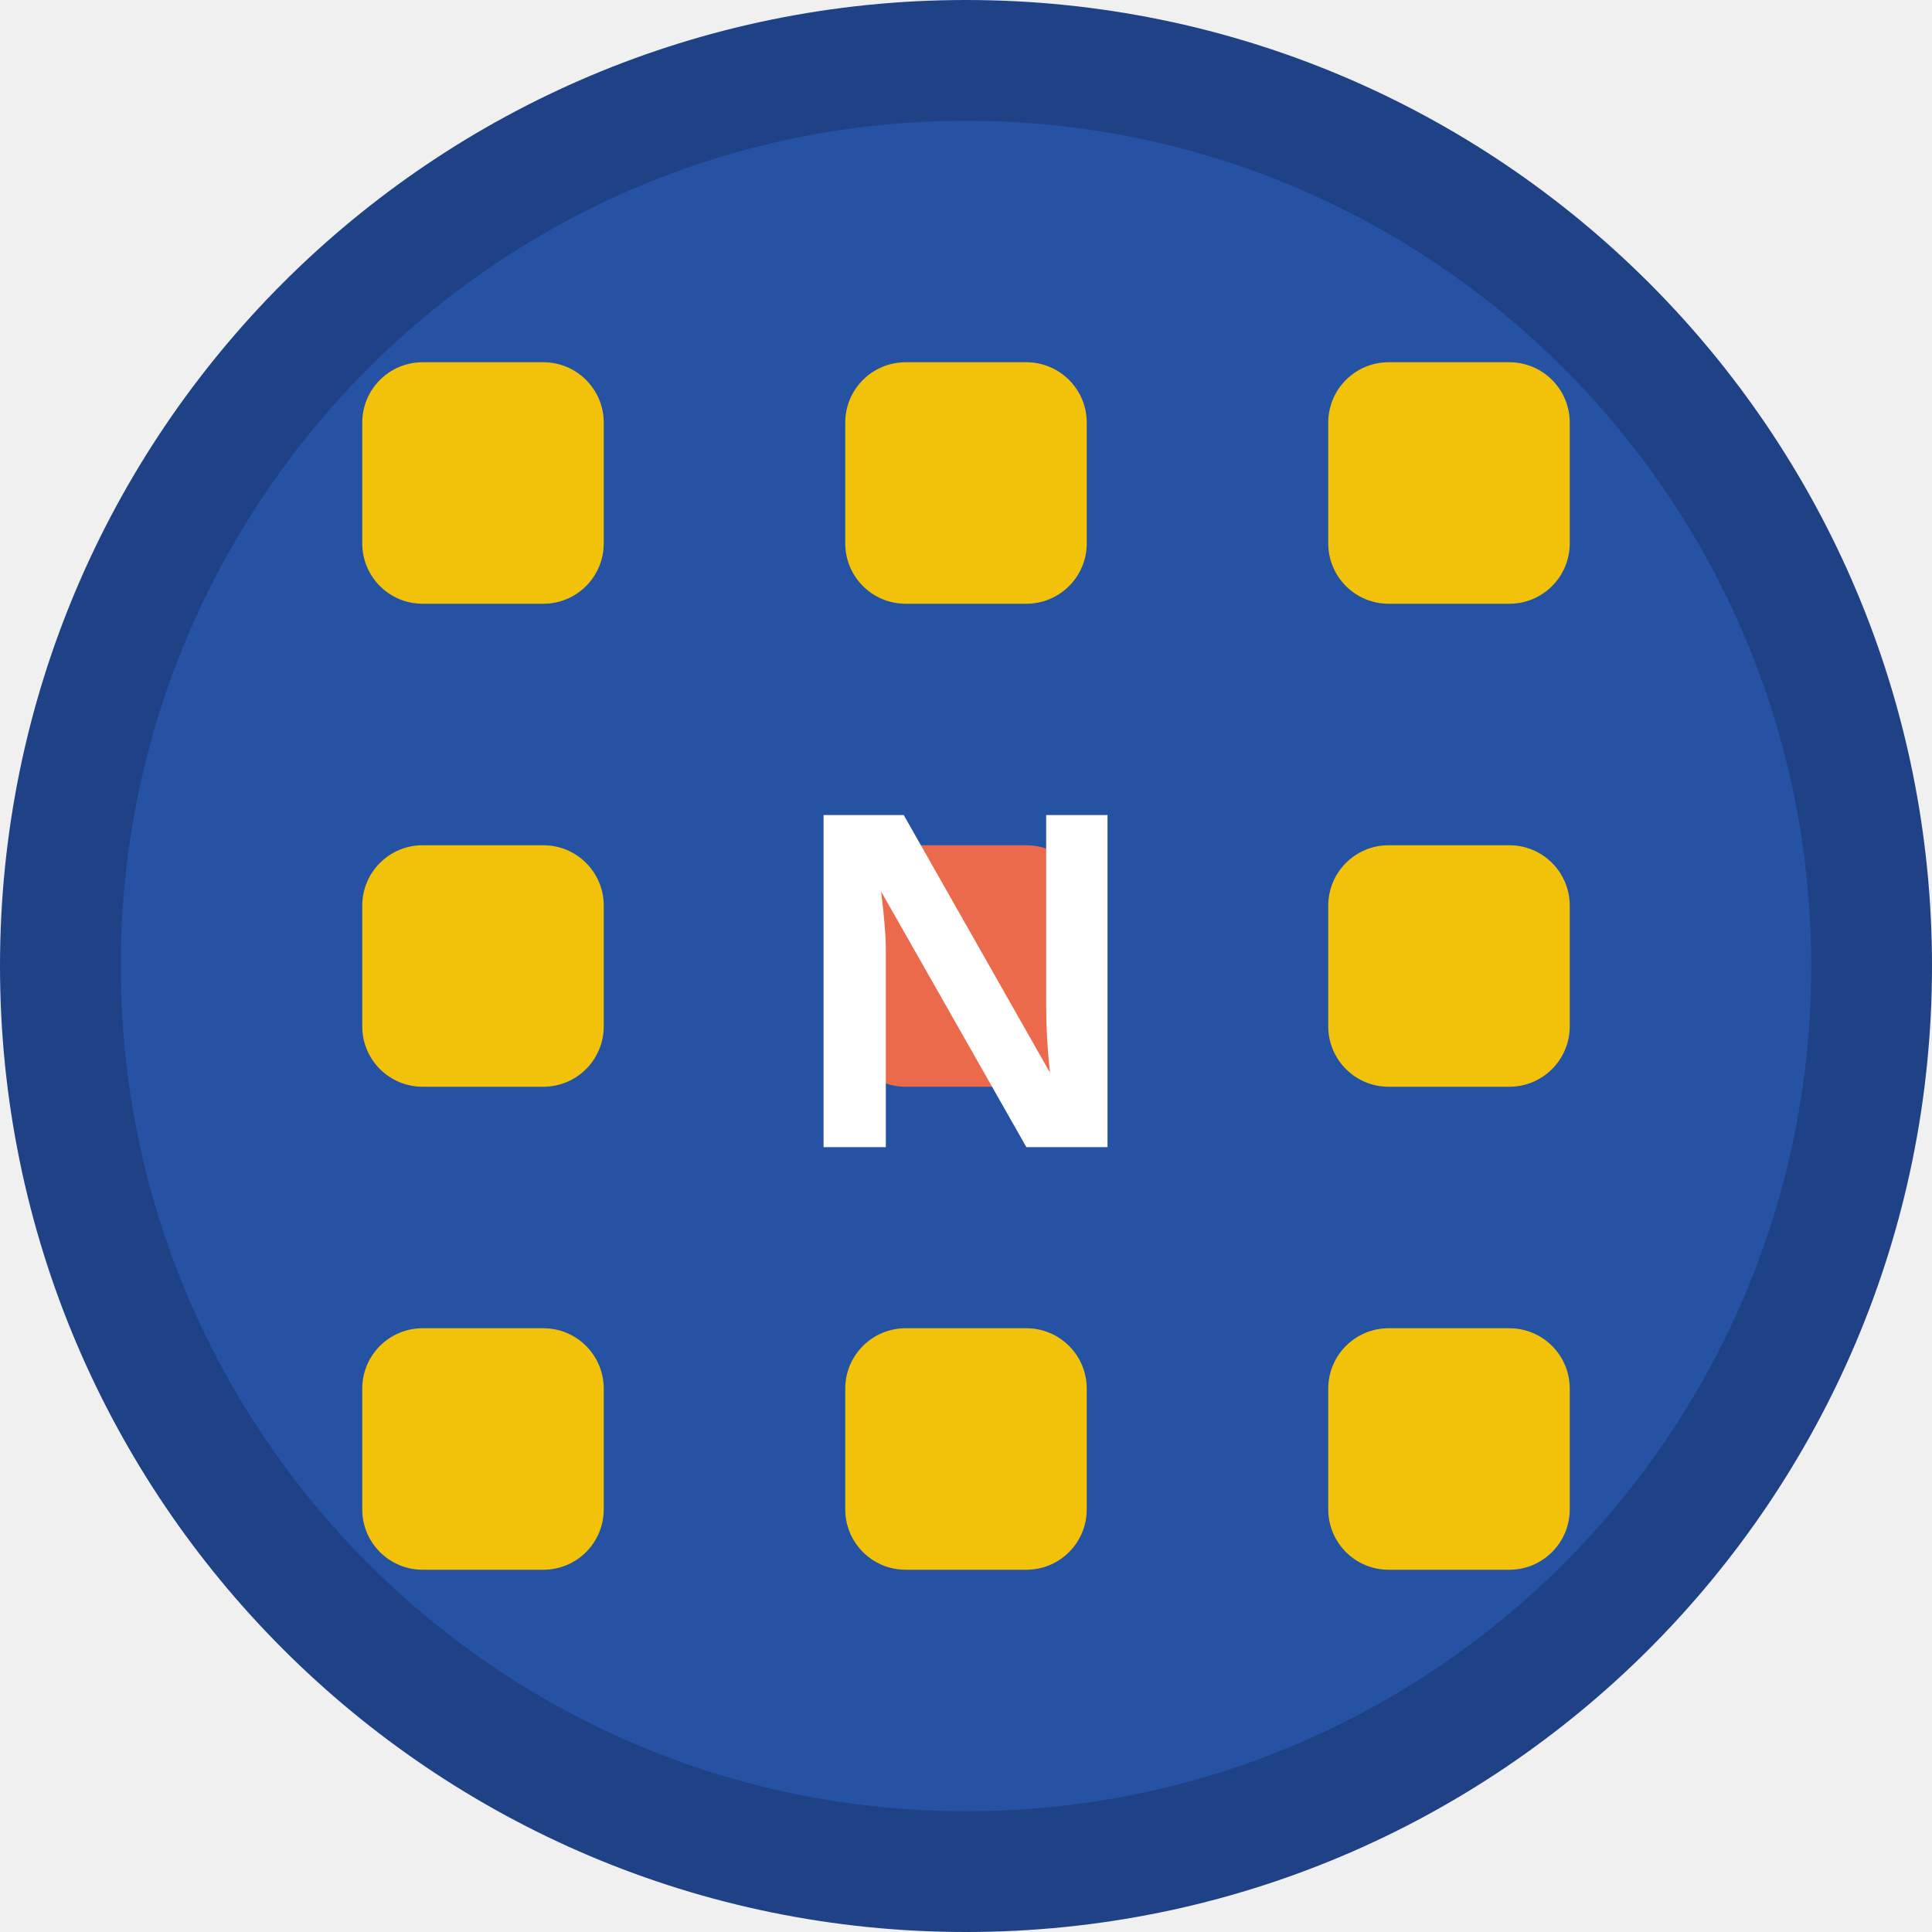
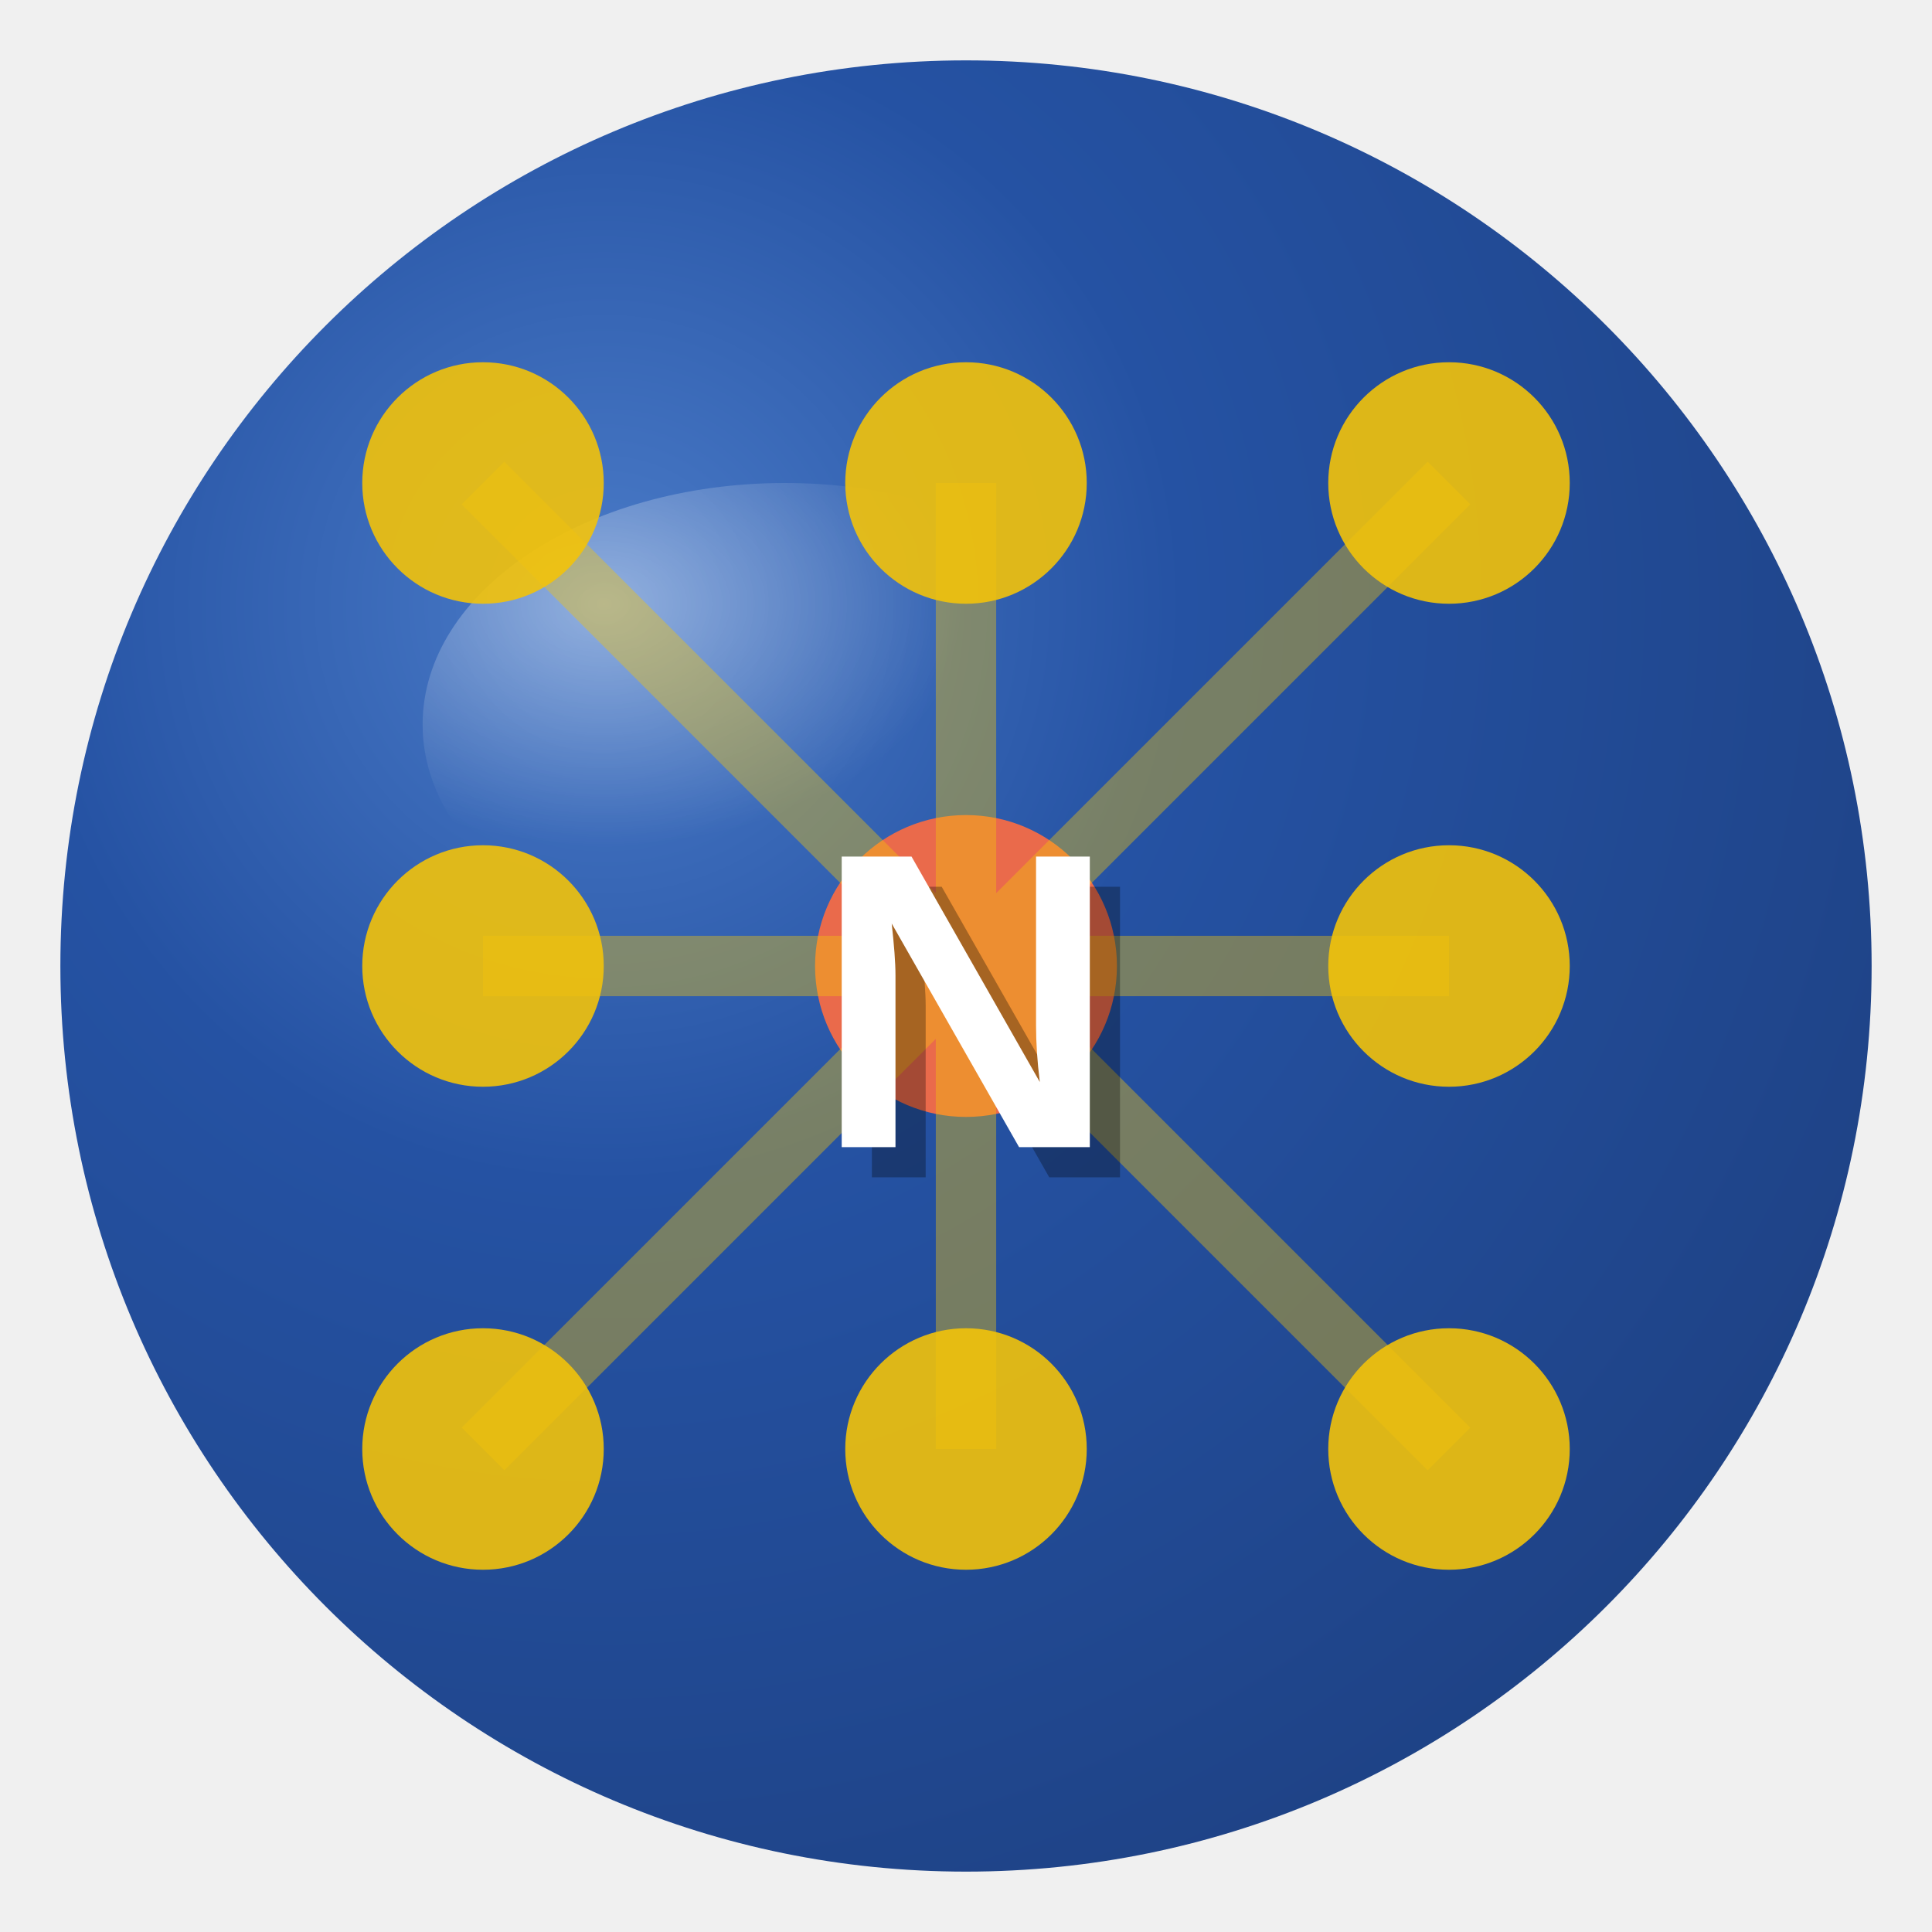
<svg xmlns="http://www.w3.org/2000/svg" width="32" height="32" viewBox="0 0 32 32">
-   <circle cx="16" cy="16" r="15" fill="#2552a3" stroke="#1e4285" stroke-width="2" />
-   <g fill="#f2c20a">
-     <rect x="6" y="6" width="4" height="4" rx="1" />
-     <rect x="14" y="6" width="4" height="4" rx="1" />
-     <rect x="22" y="6" width="4" height="4" rx="1" />
-     <rect x="6" y="14" width="4" height="4" rx="1" />
-     <rect x="14" y="14" width="4" height="4" rx="1" fill="#ea6a4b" />
-     <rect x="22" y="14" width="4" height="4" rx="1" />
-     <rect x="6" y="22" width="4" height="4" rx="1" />
-     <rect x="14" y="22" width="4" height="4" rx="1" />
-     <rect x="22" y="22" width="4" height="4" rx="1" />
+   <defs>
+     <radialGradient id="sphereGradient" cx="0.3" cy="0.3" r="0.8">
+       <stop offset="0%" stop-color="#4a7bc8" />
+       <stop offset="40%" stop-color="#2552a3" />
+       <stop offset="100%" stop-color="#1e4285" />
+     </radialGradient>
+     <radialGradient id="highlight" cx="0.25" cy="0.25" r="0.5">
+       <stop offset="0%" stop-color="rgba(255,255,255,0.4)" />
+       <stop offset="100%" stop-color="rgba(255,255,255,0)" />
+     </radialGradient>
+   </defs>
+   <circle cx="16" cy="16" r="15" fill="url(#sphereGradient)" />
+   <ellipse cx="13" cy="12" rx="6" ry="4" fill="url(#highlight)" />
+   <g>
+     <circle cx="8" cy="8" r="2" fill="#f2c20a" opacity="0.9" />
+     <circle cx="16" cy="8" r="2" fill="#f2c20a" opacity="0.9" />
+     <circle cx="24" cy="8" r="2" fill="#f2c20a" opacity="0.9" />
+     <circle cx="8" cy="16" r="2" fill="#f2c20a" opacity="0.9" />
+     <circle cx="16" cy="16" r="2.5" fill="#ea6a4b" opacity="1" />
+     <circle cx="24" cy="16" r="2" fill="#f2c20a" opacity="0.9" />
+     <circle cx="8" cy="24" r="2" fill="#f2c20a" opacity="0.9" />
+     <circle cx="16" cy="24" r="2" fill="#f2c20a" opacity="0.9" />
+     <circle cx="24" cy="24" r="2" fill="#f2c20a" opacity="0.9" />
+     <g stroke="#f2c20a" stroke-width="1" opacity="0.4" fill="none">
+       <line x1="8" y1="8" x2="16" y2="16" />
+       <line x1="16" y1="8" x2="16" y2="16" />
+       <line x1="24" y1="8" x2="16" y2="16" />
+       <line x1="8" y1="16" x2="16" y2="16" />
+       <line x1="24" y1="16" x2="16" y2="16" />
+       <line x1="8" y1="24" x2="16" y2="16" />
+       <line x1="16" y1="24" x2="16" y2="16" />
+       <line x1="24" y1="24" x2="16" y2="16" />
+     </g>
  </g>
-   <text x="16" y="19" text-anchor="middle" font-family="Arial, sans-serif" font-size="8" font-weight="bold" fill="white">N</text>
+   <text x="16.5" y="19.5" text-anchor="middle" font-family="Arial, sans-serif" font-size="7" font-weight="bold" fill="rgba(0,0,0,0.3)">N</text>
+   <text x="16" y="19" text-anchor="middle" font-family="Arial, sans-serif" font-size="7" font-weight="bold" fill="white">N</text>
</svg>
